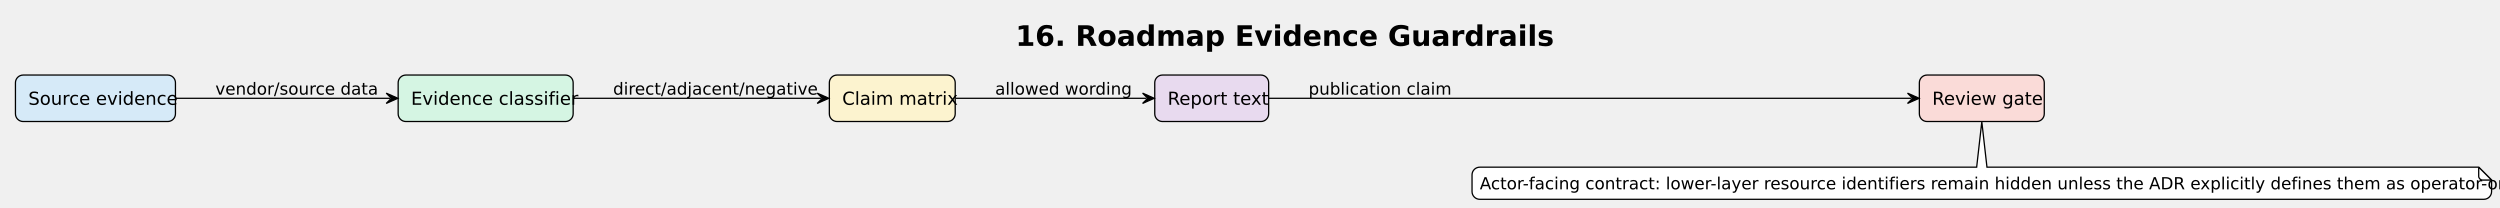
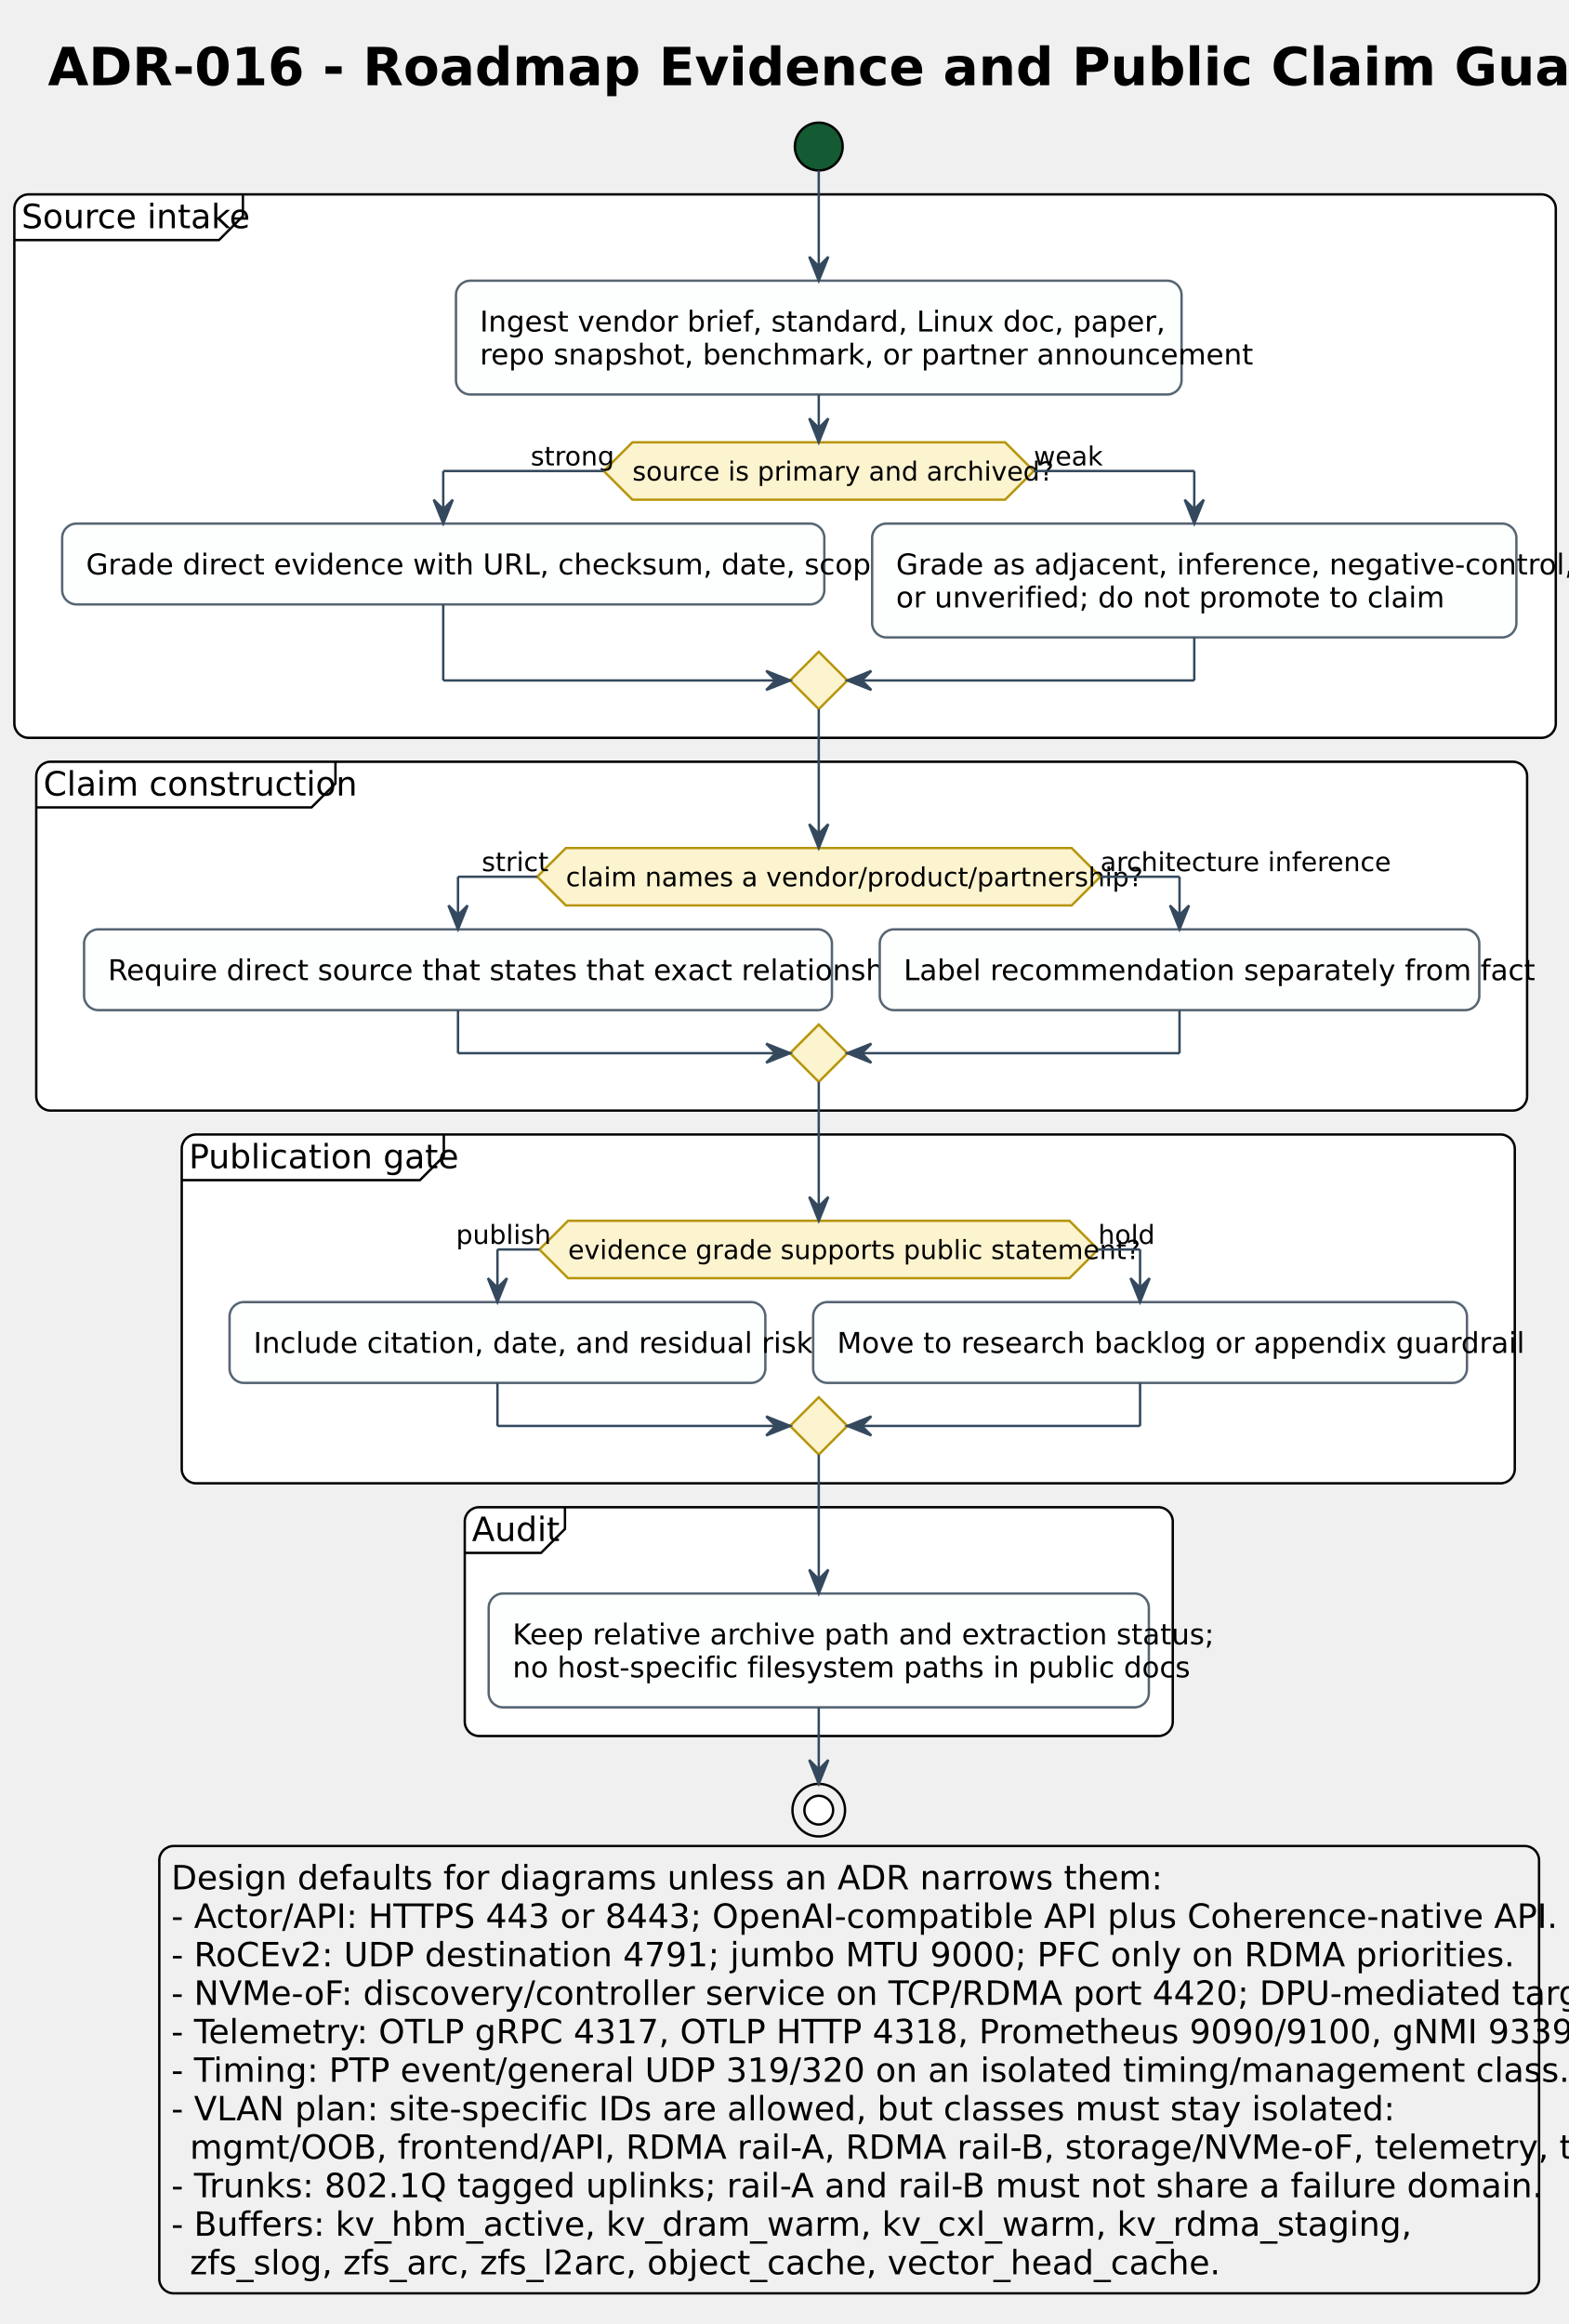
- <svg xmlns="http://www.w3.org/2000/svg" contentStyleType="text/css" data-diagram-type="DESCRIPTION" height="161px" preserveAspectRatio="none" style="width:1942px;height:161px;background:#FFFFFF;" version="1.1" viewBox="0 0 1942 161" width="1942px" zoomAndPan="magnify">
+ <svg xmlns="http://www.w3.org/2000/svg" contentStyleType="text/css" data-diagram-type="ACTIVITY" height="972px" preserveAspectRatio="none" style="width:656px;height:972px;background:#FFFFFF;" version="1.1" viewBox="0 0 656 972" width="656px" zoomAndPan="magnify">
  <defs />
  <g>
-     <g class="title" data-source-line="2">
-       <text fill="#000000" font-family="DejaVu Sans" font-size="22" font-weight="bold" lengthAdjust="spacing" textLength="355.803" x="788.825" y="35.636">16. Roadmap Evidence Guardrails</text>
+     <g class="title" data-source-line="18">
+       <text fill="#000000" font-family="DejaVu Sans" font-size="22" font-weight="bold" lengthAdjust="spacing" textLength="613.723" x="20.024" y="35.636">ADR-016 - Roadmap Evidence and Public Claim Guardrails</text>
    </g>
-     <g class="entity" data-qualified-name="N1" data-source-line="8" id="ent0002">
-       <rect fill="#D6EAF8" height="36.099" rx="6" ry="6" style="stroke:#000000;stroke-width:1;" width="124.289" x="12" y="58.298" />
-       <text fill="#000000" font-family="DejaVu Sans" font-size="14" lengthAdjust="spacing" textLength="104.289" x="22" y="81.43">Source evidence</text>
-     </g>
-     <g class="entity" data-qualified-name="N2" data-source-line="9" id="ent0003">
-       <rect fill="#D5F5E3" height="36.099" rx="6" ry="6" style="stroke:#000000;stroke-width:1;" width="135.938" x="309.29" y="58.298" />
-       <text fill="#000000" font-family="DejaVu Sans" font-size="14" lengthAdjust="spacing" textLength="115.938" x="319.29" y="81.43">Evidence classifier</text>
-     </g>
-     <g class="entity" data-qualified-name="N3" data-source-line="10" id="ent0004">
-       <rect fill="#FCF3CF" height="36.099" rx="6" ry="6" style="stroke:#000000;stroke-width:1;" width="97.779" x="644.23" y="58.298" />
-       <text fill="#000000" font-family="DejaVu Sans" font-size="14" lengthAdjust="spacing" textLength="77.779" x="654.23" y="81.43">Claim matrix</text>
-     </g>
-     <g class="entity" data-qualified-name="N4" data-source-line="11" id="ent0005">
-       <rect fill="#E8DAEF" height="36.099" rx="6" ry="6" style="stroke:#000000;stroke-width:1;" width="88.476" x="897.01" y="58.298" />
-       <text fill="#000000" font-family="DejaVu Sans" font-size="14" lengthAdjust="spacing" textLength="68.476" x="907.01" y="81.43">Report text</text>
-     </g>
-     <g class="entity" data-qualified-name="N5" data-source-line="12" id="ent0006">
-       <rect fill="#FADBD8" height="36.099" rx="6" ry="6" style="stroke:#000000;stroke-width:1;" width="97.041" x="1490.95" y="58.298" />
-       <text fill="#000000" font-family="DejaVu Sans" font-size="14" lengthAdjust="spacing" textLength="77.041" x="1500.95" y="81.43">Review gate</text>
-     </g>
-     <g class="entity" data-qualified-name="GMN11" data-source-line="20" id="ent0012">
-       <path d="M1143.48,135.868 L1143.48,148.817 A6,6 0 0 0 1149.48,154.817 L1929.454,154.817 A6,6 0 0 0 1935.454,148.817 L1935.454,139.868 L1925.454,129.868 L1543.47,129.868 L1539.47,94.598 L1535.47,129.868 L1149.48,129.868 A6,6 0 0 0 1143.48,135.868" fill="#FFFFFF" style="stroke:#000000;stroke-width:1;" />
-       <path d="M1925.454,129.868 L1925.454,136.868 A3,3 0 0 0 1928.454,139.868 L1935.454,139.868 L1925.454,129.868" fill="#FFFFFF" style="stroke:#000000;stroke-width:1;" />
-       <text fill="#000000" font-family="DejaVu Sans" font-size="13" lengthAdjust="spacing" textLength="770.974" x="1149.48" y="147.062">Actor-facing contract: lower-layer resource identifiers remain hidden unless the ADR explicitly defines them as operator-only evidence.</text>
-     </g>
-     <g class="link" data-entity-1="ent0002" data-entity-2="ent0003" data-link-type="dependency" data-source-line="14" id="lnk7">
-       <path d="M136.44,76.348 C186.57,76.348 251.35,76.348 303.02,76.348" fill="none" id="N1-to-N2" style="stroke:#000000;stroke-width:1;" />
-       <polygon fill="#000000" points="309.02,76.348,300.02,72.348,304.02,76.348,300.02,80.348,309.02,76.348" style="stroke:#000000;stroke-width:1;" />
-       <text fill="#000000" font-family="DejaVu Sans" font-size="13" lengthAdjust="spacing" textLength="111.293" x="167.29" y="73.542">vendor/source data</text>
-     </g>
-     <g class="link" data-entity-1="ent0003" data-entity-2="ent0004" data-link-type="dependency" data-source-line="15" id="lnk8">
-       <path d="M445.59,76.348 C505.21,76.348 584.78,76.348 637.82,76.348" fill="none" id="N2-to-N3" style="stroke:#000000;stroke-width:1;" />
-       <polygon fill="#000000" points="643.82,76.348,634.82,72.348,638.82,76.348,634.82,80.348,643.82,76.348" style="stroke:#000000;stroke-width:1;" />
-       <text fill="#000000" font-family="DejaVu Sans" font-size="13" lengthAdjust="spacing" textLength="137.312" x="476.23" y="73.542">direct/adjacent/negative</text>
-     </g>
-     <g class="link" data-entity-1="ent0004" data-entity-2="ent0005" data-link-type="dependency" data-source-line="16" id="lnk9">
-       <path d="M742.45,76.348 C787.25,76.348 847.31,76.348 890.56,76.348" fill="none" id="N3-to-N4" style="stroke:#000000;stroke-width:1;" />
-       <polygon fill="#000000" points="896.56,76.348,887.56,72.348,891.56,76.348,887.56,80.348,896.56,76.348" style="stroke:#000000;stroke-width:1;" />
-       <text fill="#000000" font-family="DejaVu Sans" font-size="13" lengthAdjust="spacing" textLength="93.222" x="773.01" y="73.542">allowed wording</text>
-     </g>
-     <g class="link" data-entity-1="ent0005" data-entity-2="ent0006" data-link-type="dependency" data-source-line="17" id="lnk10">
-       <path d="M985.6,76.348 C1094.27,76.348 1371.59,76.348 1484.76,76.348" fill="none" id="N4-to-N5" style="stroke:#000000;stroke-width:1;" />
-       <polygon fill="#000000" points="1490.76,76.348,1481.76,72.348,1485.76,76.348,1481.76,80.348,1490.76,76.348" style="stroke:#000000;stroke-width:1;" />
-       <text fill="#000000" font-family="DejaVu Sans" font-size="13" lengthAdjust="spacing" textLength="96.103" x="1016.48" y="73.542">publication claim</text>
+     <ellipse cx="342.478" cy="61.298" fill="#145A32" rx="10" ry="10" style="stroke:#000000;stroke-width:1;" />
+     <rect fill="#FFFFFF" height="227.294" rx="6" ry="6" style="stroke:#000000;stroke-width:1;" width="644.771" x="6" y="81.298" />
+     <path d="M101.606,81.298 L101.606,90.397 L91.606,100.397 L6,100.397" fill="none" style="stroke:#000000;stroke-width:1;" />
+     <text fill="#000000" font-family="DejaVu Sans" font-size="14" lengthAdjust="spacing" textLength="85.606" x="9" y="95.43">Source intake</text>
+     <rect fill="#FDFEFE" height="47.598" rx="6" ry="6" style="stroke:#566573;stroke-width:1;" width="303.506" x="190.725" y="117.397" />
+     <text fill="#000000" font-family="DejaVu Sans" font-size="12" lengthAdjust="spacing" textLength="251.49" x="200.725" y="138.652">Ingest vendor brief, standard, Linux doc, paper,</text>
+     <text fill="#000000" font-family="DejaVu Sans" font-size="12" lengthAdjust="spacing" textLength="283.506" x="200.725" y="152.451">repo snapshot, benchmark, or partner announcement</text>
+     <polygon fill="#FCF3CF" points="264.527,184.994,420.429,184.994,432.429,196.994,420.429,208.994,264.527,208.994,252.527,196.994,264.527,184.994" style="stroke:#B7950B;stroke-width:1;" />
+     <text fill="#000000" font-family="DejaVu Sans" font-size="11" lengthAdjust="spacing" textLength="155.901" x="264.527" y="200.988">source is primary and archived?</text>
+     <text fill="#000000" font-family="DejaVu Sans" font-size="11" lengthAdjust="spacing" textLength="30.572" x="221.955" y="194.663">strong</text>
+     <text fill="#000000" font-family="DejaVu Sans" font-size="11" lengthAdjust="spacing" textLength="25.679" x="432.429" y="194.663">weak</text>
+     <rect fill="#FDFEFE" height="33.799" rx="6" ry="6" style="stroke:#566573;stroke-width:1;" width="318.81" x="26" y="218.994" />
+     <text fill="#000000" font-family="DejaVu Sans" font-size="12" lengthAdjust="spacing" textLength="298.81" x="36" y="240.25">Grade direct evidence with URL, checksum, date, scope</text>
+     <rect fill="#FDFEFE" height="47.598" rx="6" ry="6" style="stroke:#566573;stroke-width:1;" width="269.481" x="364.81" y="218.994" />
+     <text fill="#000000" font-family="DejaVu Sans" font-size="12" lengthAdjust="spacing" textLength="249.481" x="374.81" y="240.25">Grade as adjacent, inference, negative-control,</text>
+     <text fill="#000000" font-family="DejaVu Sans" font-size="12" lengthAdjust="spacing" textLength="198.1" x="374.81" y="254.049">or unverified; do not promote to claim</text>
+     <polygon fill="#FCF3CF" points="342.478,272.592,354.478,284.592,342.478,296.592,330.478,284.592,342.478,272.592" style="stroke:#B7950B;stroke-width:1;" />
+     <rect fill="#FFFFFF" height="145.898" rx="6" ry="6" style="stroke:#000000;stroke-width:1;" width="623.606" x="15.165" y="318.592" />
+     <path d="M140.317,318.592 L140.317,327.69 L130.317,337.69 L15.165,337.69" fill="none" style="stroke:#000000;stroke-width:1;" />
+     <text fill="#000000" font-family="DejaVu Sans" font-size="14" lengthAdjust="spacing" textLength="115.151" x="18.166" y="332.724">Claim construction</text>
+     <polygon fill="#FCF3CF" points="236.7,354.69,448.256,354.69,460.256,366.69,448.256,378.69,236.7,378.69,224.7,366.69,236.7,354.69" style="stroke:#B7950B;stroke-width:1;" />
+     <text fill="#000000" font-family="DejaVu Sans" font-size="11" lengthAdjust="spacing" textLength="211.557" x="236.7" y="370.684">claim names a vendor/product/partnership?</text>
+     <text fill="#000000" font-family="DejaVu Sans" font-size="11" lengthAdjust="spacing" textLength="23.219" x="201.481" y="364.359">strict</text>
+     <text fill="#000000" font-family="DejaVu Sans" font-size="11" lengthAdjust="spacing" textLength="105.778" x="460.256" y="364.359">architecture inference</text>
+     <rect fill="#FDFEFE" height="33.799" rx="6" ry="6" style="stroke:#566573;stroke-width:1;" width="312.822" x="35.166" y="388.69" />
+     <text fill="#000000" font-family="DejaVu Sans" font-size="12" lengthAdjust="spacing" textLength="292.822" x="45.166" y="409.946">Require direct source that states that exact relationship</text>
+     <rect fill="#FDFEFE" height="33.799" rx="6" ry="6" style="stroke:#566573;stroke-width:1;" width="250.783" x="367.988" y="388.69" />
+     <text fill="#000000" font-family="DejaVu Sans" font-size="12" lengthAdjust="spacing" textLength="230.783" x="377.988" y="409.946">Label recommendation separately from fact</text>
+     <polygon fill="#FCF3CF" points="342.478,428.489,354.478,440.489,342.478,452.489,330.478,440.489,342.478,428.489" style="stroke:#B7950B;stroke-width:1;" />
+     <rect fill="#FFFFFF" height="145.898" rx="6" ry="6" style="stroke:#000000;stroke-width:1;" width="557.594" x="76.021" y="474.489" />
+     <path d="M185.648,474.489 L185.648,483.588 L175.648,493.588 L76.021,493.588" fill="none" style="stroke:#000000;stroke-width:1;" />
+     <text fill="#000000" font-family="DejaVu Sans" font-size="14" lengthAdjust="spacing" textLength="99.627" x="79.021" y="488.621">Publication gate</text>
+     <polygon fill="#FCF3CF" points="237.607,510.588,447.349,510.588,459.349,522.588,447.349,534.588,237.607,534.588,225.607,522.588,237.607,510.588" style="stroke:#B7950B;stroke-width:1;" />
+     <text fill="#000000" font-family="DejaVu Sans" font-size="11" lengthAdjust="spacing" textLength="209.741" x="237.607" y="526.581">evidence grade supports public statement?</text>
+     <text fill="#000000" font-family="DejaVu Sans" font-size="11" lengthAdjust="spacing" textLength="34.858" x="190.749" y="520.257">publish</text>
+     <text fill="#000000" font-family="DejaVu Sans" font-size="11" lengthAdjust="spacing" textLength="20.797" x="459.349" y="520.257">hold</text>
+     <rect fill="#FDFEFE" height="33.799" rx="6" ry="6" style="stroke:#566573;stroke-width:1;" width="224.117" x="96.021" y="544.588" />
+     <text fill="#000000" font-family="DejaVu Sans" font-size="12" lengthAdjust="spacing" textLength="204.117" x="106.021" y="565.844">Include citation, date, and residual risk</text>
+     <rect fill="#FDFEFE" height="33.799" rx="6" ry="6" style="stroke:#566573;stroke-width:1;" width="273.477" x="340.138" y="544.588" />
+     <text fill="#000000" font-family="DejaVu Sans" font-size="12" lengthAdjust="spacing" textLength="253.477" x="350.138" y="565.844">Move to research backlog or appendix guardrail</text>
+     <polygon fill="#FCF3CF" points="342.478,584.387,354.478,596.387,342.478,608.387,330.478,596.387,342.478,584.387" style="stroke:#B7950B;stroke-width:1;" />
+     <rect fill="#FFFFFF" height="95.696" rx="6" ry="6" style="stroke:#000000;stroke-width:1;" width="296.148" x="194.404" y="630.387" />
+     <path d="M236.314,630.387 L236.314,639.485 L226.314,649.485 L194.404,649.485" fill="none" style="stroke:#000000;stroke-width:1;" />
+     <text fill="#000000" font-family="DejaVu Sans" font-size="14" lengthAdjust="spacing" textLength="31.91" x="197.404" y="644.519">Audit</text>
+     <rect fill="#FDFEFE" height="47.598" rx="6" ry="6" style="stroke:#566573;stroke-width:1;" width="276.148" x="204.404" y="666.485" />
+     <text fill="#000000" font-family="DejaVu Sans" font-size="12" lengthAdjust="spacing" textLength="256.148" x="214.404" y="687.741">Keep relative archive path and extraction status;</text>
+     <text fill="#000000" font-family="DejaVu Sans" font-size="12" lengthAdjust="spacing" textLength="248.783" x="214.404" y="701.54">no host-specific filesystem paths in public docs</text>
+     <ellipse cx="342.478" cy="757.083" fill="none" rx="11" ry="11" style="stroke:#000000;stroke-width:1;" />
+     <ellipse cx="342.478" cy="757.083" fill="#FFFFFF" rx="6" ry="6" style="stroke:#000000;stroke-width:1;" />
+     <line style="stroke:#34495E;stroke-width:1;" x1="252.527" x2="185.405" y1="196.994" y2="196.994" />
+     <line style="stroke:#34495E;stroke-width:1;" x1="185.405" x2="185.405" y1="196.994" y2="218.994" />
+     <polygon fill="#34495E" points="181.405,208.994,185.405,218.994,189.405,208.994,185.405,212.994" style="stroke:#34495E;stroke-width:1;" />
+     <line style="stroke:#34495E;stroke-width:1;" x1="432.429" x2="499.551" y1="196.994" y2="196.994" />
+     <line style="stroke:#34495E;stroke-width:1;" x1="499.551" x2="499.551" y1="196.994" y2="218.994" />
+     <polygon fill="#34495E" points="495.551,208.994,499.551,218.994,503.551,208.994,499.551,212.994" style="stroke:#34495E;stroke-width:1;" />
+     <line style="stroke:#34495E;stroke-width:1;" x1="185.405" x2="185.405" y1="252.793" y2="284.592" />
+     <line style="stroke:#34495E;stroke-width:1;" x1="185.405" x2="330.478" y1="284.592" y2="284.592" />
+     <polygon fill="#34495E" points="320.478,280.592,330.478,284.592,320.478,288.592,324.478,284.592" style="stroke:#34495E;stroke-width:1;" />
+     <line style="stroke:#34495E;stroke-width:1;" x1="499.551" x2="499.551" y1="266.592" y2="284.592" />
+     <line style="stroke:#34495E;stroke-width:1;" x1="499.551" x2="354.478" y1="284.592" y2="284.592" />
+     <polygon fill="#34495E" points="364.478,280.592,354.478,284.592,364.478,288.592,360.478,284.592" style="stroke:#34495E;stroke-width:1;" />
+     <line style="stroke:#34495E;stroke-width:1;" x1="342.478" x2="342.478" y1="164.994" y2="184.994" />
+     <polygon fill="#34495E" points="338.478,174.994,342.478,184.994,346.478,174.994,342.478,178.994" style="stroke:#34495E;stroke-width:1;" />
+     <line style="stroke:#34495E;stroke-width:1;" x1="342.478" x2="342.478" y1="71.298" y2="117.397" />
+     <polygon fill="#34495E" points="338.478,107.397,342.478,117.397,346.478,107.397,342.478,111.397" style="stroke:#34495E;stroke-width:1;" />
+     <line style="stroke:#34495E;stroke-width:1;" x1="224.7" x2="191.577" y1="366.69" y2="366.69" />
+     <line style="stroke:#34495E;stroke-width:1;" x1="191.577" x2="191.577" y1="366.69" y2="388.69" />
+     <polygon fill="#34495E" points="187.577,378.69,191.577,388.69,195.577,378.69,191.577,382.69" style="stroke:#34495E;stroke-width:1;" />
+     <line style="stroke:#34495E;stroke-width:1;" x1="460.256" x2="493.379" y1="366.69" y2="366.69" />
+     <line style="stroke:#34495E;stroke-width:1;" x1="493.379" x2="493.379" y1="366.69" y2="388.69" />
+     <polygon fill="#34495E" points="489.379,378.69,493.379,388.69,497.379,378.69,493.379,382.69" style="stroke:#34495E;stroke-width:1;" />
+     <line style="stroke:#34495E;stroke-width:1;" x1="191.577" x2="191.577" y1="422.489" y2="440.489" />
+     <line style="stroke:#34495E;stroke-width:1;" x1="191.577" x2="330.478" y1="440.489" y2="440.489" />
+     <polygon fill="#34495E" points="320.478,436.489,330.478,440.489,320.478,444.489,324.478,440.489" style="stroke:#34495E;stroke-width:1;" />
+     <line style="stroke:#34495E;stroke-width:1;" x1="493.379" x2="493.379" y1="422.489" y2="440.489" />
+     <line style="stroke:#34495E;stroke-width:1;" x1="493.379" x2="354.478" y1="440.489" y2="440.489" />
+     <polygon fill="#34495E" points="364.478,436.489,354.478,440.489,364.478,444.489,360.478,440.489" style="stroke:#34495E;stroke-width:1;" />
+     <line style="stroke:#34495E;stroke-width:1;" x1="342.478" x2="342.478" y1="296.592" y2="354.69" />
+     <polygon fill="#34495E" points="338.478,344.69,342.478,354.69,346.478,344.69,342.478,348.69" style="stroke:#34495E;stroke-width:1;" />
+     <line style="stroke:#34495E;stroke-width:1;" x1="225.607" x2="208.08" y1="522.588" y2="522.588" />
+     <line style="stroke:#34495E;stroke-width:1;" x1="208.08" x2="208.08" y1="522.588" y2="544.588" />
+     <polygon fill="#34495E" points="204.08,534.588,208.08,544.588,212.08,534.588,208.08,538.588" style="stroke:#34495E;stroke-width:1;" />
+     <line style="stroke:#34495E;stroke-width:1;" x1="459.349" x2="476.877" y1="522.588" y2="522.588" />
+     <line style="stroke:#34495E;stroke-width:1;" x1="476.877" x2="476.877" y1="522.588" y2="544.588" />
+     <polygon fill="#34495E" points="472.877,534.588,476.877,544.588,480.877,534.588,476.877,538.588" style="stroke:#34495E;stroke-width:1;" />
+     <line style="stroke:#34495E;stroke-width:1;" x1="208.08" x2="208.08" y1="578.387" y2="596.387" />
+     <line style="stroke:#34495E;stroke-width:1;" x1="208.08" x2="330.478" y1="596.387" y2="596.387" />
+     <polygon fill="#34495E" points="320.478,592.387,330.478,596.387,320.478,600.387,324.478,596.387" style="stroke:#34495E;stroke-width:1;" />
+     <line style="stroke:#34495E;stroke-width:1;" x1="476.877" x2="476.877" y1="578.387" y2="596.387" />
+     <line style="stroke:#34495E;stroke-width:1;" x1="476.877" x2="354.478" y1="596.387" y2="596.387" />
+     <polygon fill="#34495E" points="364.478,592.387,354.478,596.387,364.478,600.387,360.478,596.387" style="stroke:#34495E;stroke-width:1;" />
+     <line style="stroke:#34495E;stroke-width:1;" x1="342.478" x2="342.478" y1="452.489" y2="510.588" />
+     <polygon fill="#34495E" points="338.478,500.588,342.478,510.588,346.478,500.588,342.478,504.588" style="stroke:#34495E;stroke-width:1;" />
+     <line style="stroke:#34495E;stroke-width:1;" x1="342.478" x2="342.478" y1="608.387" y2="666.485" />
+     <polygon fill="#34495E" points="338.478,656.485,342.478,666.485,346.478,656.485,342.478,660.485" style="stroke:#34495E;stroke-width:1;" />
+     <line style="stroke:#34495E;stroke-width:1;" x1="342.478" x2="342.478" y1="714.083" y2="746.083" />
+     <polygon fill="#34495E" points="338.478,736.083,342.478,746.083,346.478,736.083,342.478,740.083" style="stroke:#34495E;stroke-width:1;" />
+     <g class="legend" data-source-line="20">
+       <rect fill="none" height="187.085" rx="6" ry="6" style="stroke:#000000;stroke-width:1;" width="577.137" x="66.634" y="772.083" />
+       <text fill="#000000" font-family="DejaVu Sans" font-size="14" lengthAdjust="spacing" textLength="368.054" x="71.634" y="790.215">Design defaults for diagrams unless an ADR narrows them:</text>
+       <text fill="#000000" font-family="DejaVu Sans" font-size="14" lengthAdjust="spacing" textLength="528.363" x="71.634" y="806.313">- Actor/API: HTTPS 443 or 8443; OpenAI-compatible API plus Coherence-native API.</text>
+       <text fill="#000000" font-family="DejaVu Sans" font-size="14" lengthAdjust="spacing" textLength="510.426" x="71.634" y="822.412">- RoCEv2: UDP destination 4791; jumbo MTU 9000; PFC only on RDMA priorities.</text>
+       <text fill="#000000" font-family="DejaVu Sans" font-size="14" lengthAdjust="spacing" textLength="554.743" x="71.634" y="838.511">- NVMe-oF: discovery/controller service on TCP/RDMA port 4420; DPU-mediated targets.</text>
+       <text fill="#000000" font-family="DejaVu Sans" font-size="14" lengthAdjust="spacing" textLength="544.701" x="71.634" y="854.609">- Telemetry: OTLP gRPC 4317, OTLP HTTP 4318, Prometheus 9090/9100, gNMI 9339.</text>
+       <text fill="#000000" font-family="DejaVu Sans" font-size="14" lengthAdjust="spacing" textLength="519.825" x="71.634" y="870.708">- Timing: PTP event/general UDP 319/320 on an isolated timing/management class.</text>
+       <text fill="#000000" font-family="DejaVu Sans" font-size="14" lengthAdjust="spacing" textLength="454.412" x="71.634" y="886.807">- VLAN plan: site-specific IDs are allowed, but classes must stay isolated:</text>
+       <text fill="#000000" font-family="DejaVu Sans" font-size="14" lengthAdjust="spacing" textLength="559.357" x="79.414" y="902.905">mgmt/OOB, frontend/API, RDMA rail-A, RDMA rail-B, storage/NVMe-oF, telemetry, timing.</text>
+       <text fill="#000000" font-family="DejaVu Sans" font-size="14" lengthAdjust="spacing" textLength="507.356" x="71.634" y="919.004">- Trunks: 802.1Q tagged uplinks; rail-A and rail-B must not share a failure domain.</text>
+       <text fill="#000000" font-family="DejaVu Sans" font-size="14" lengthAdjust="spacing" textLength="464.495" x="71.634" y="935.102">- Buffers: kv_hbm_active, kv_dram_warm, kv_cxl_warm, kv_rdma_staging,</text>
+       <text fill="#000000" font-family="DejaVu Sans" font-size="14" lengthAdjust="spacing" textLength="392.212" x="79.414" y="951.201">zfs_slog, zfs_arc, zfs_l2arc, object_cache, vector_head_cache.</text>
    </g>
  </g>
</svg>
